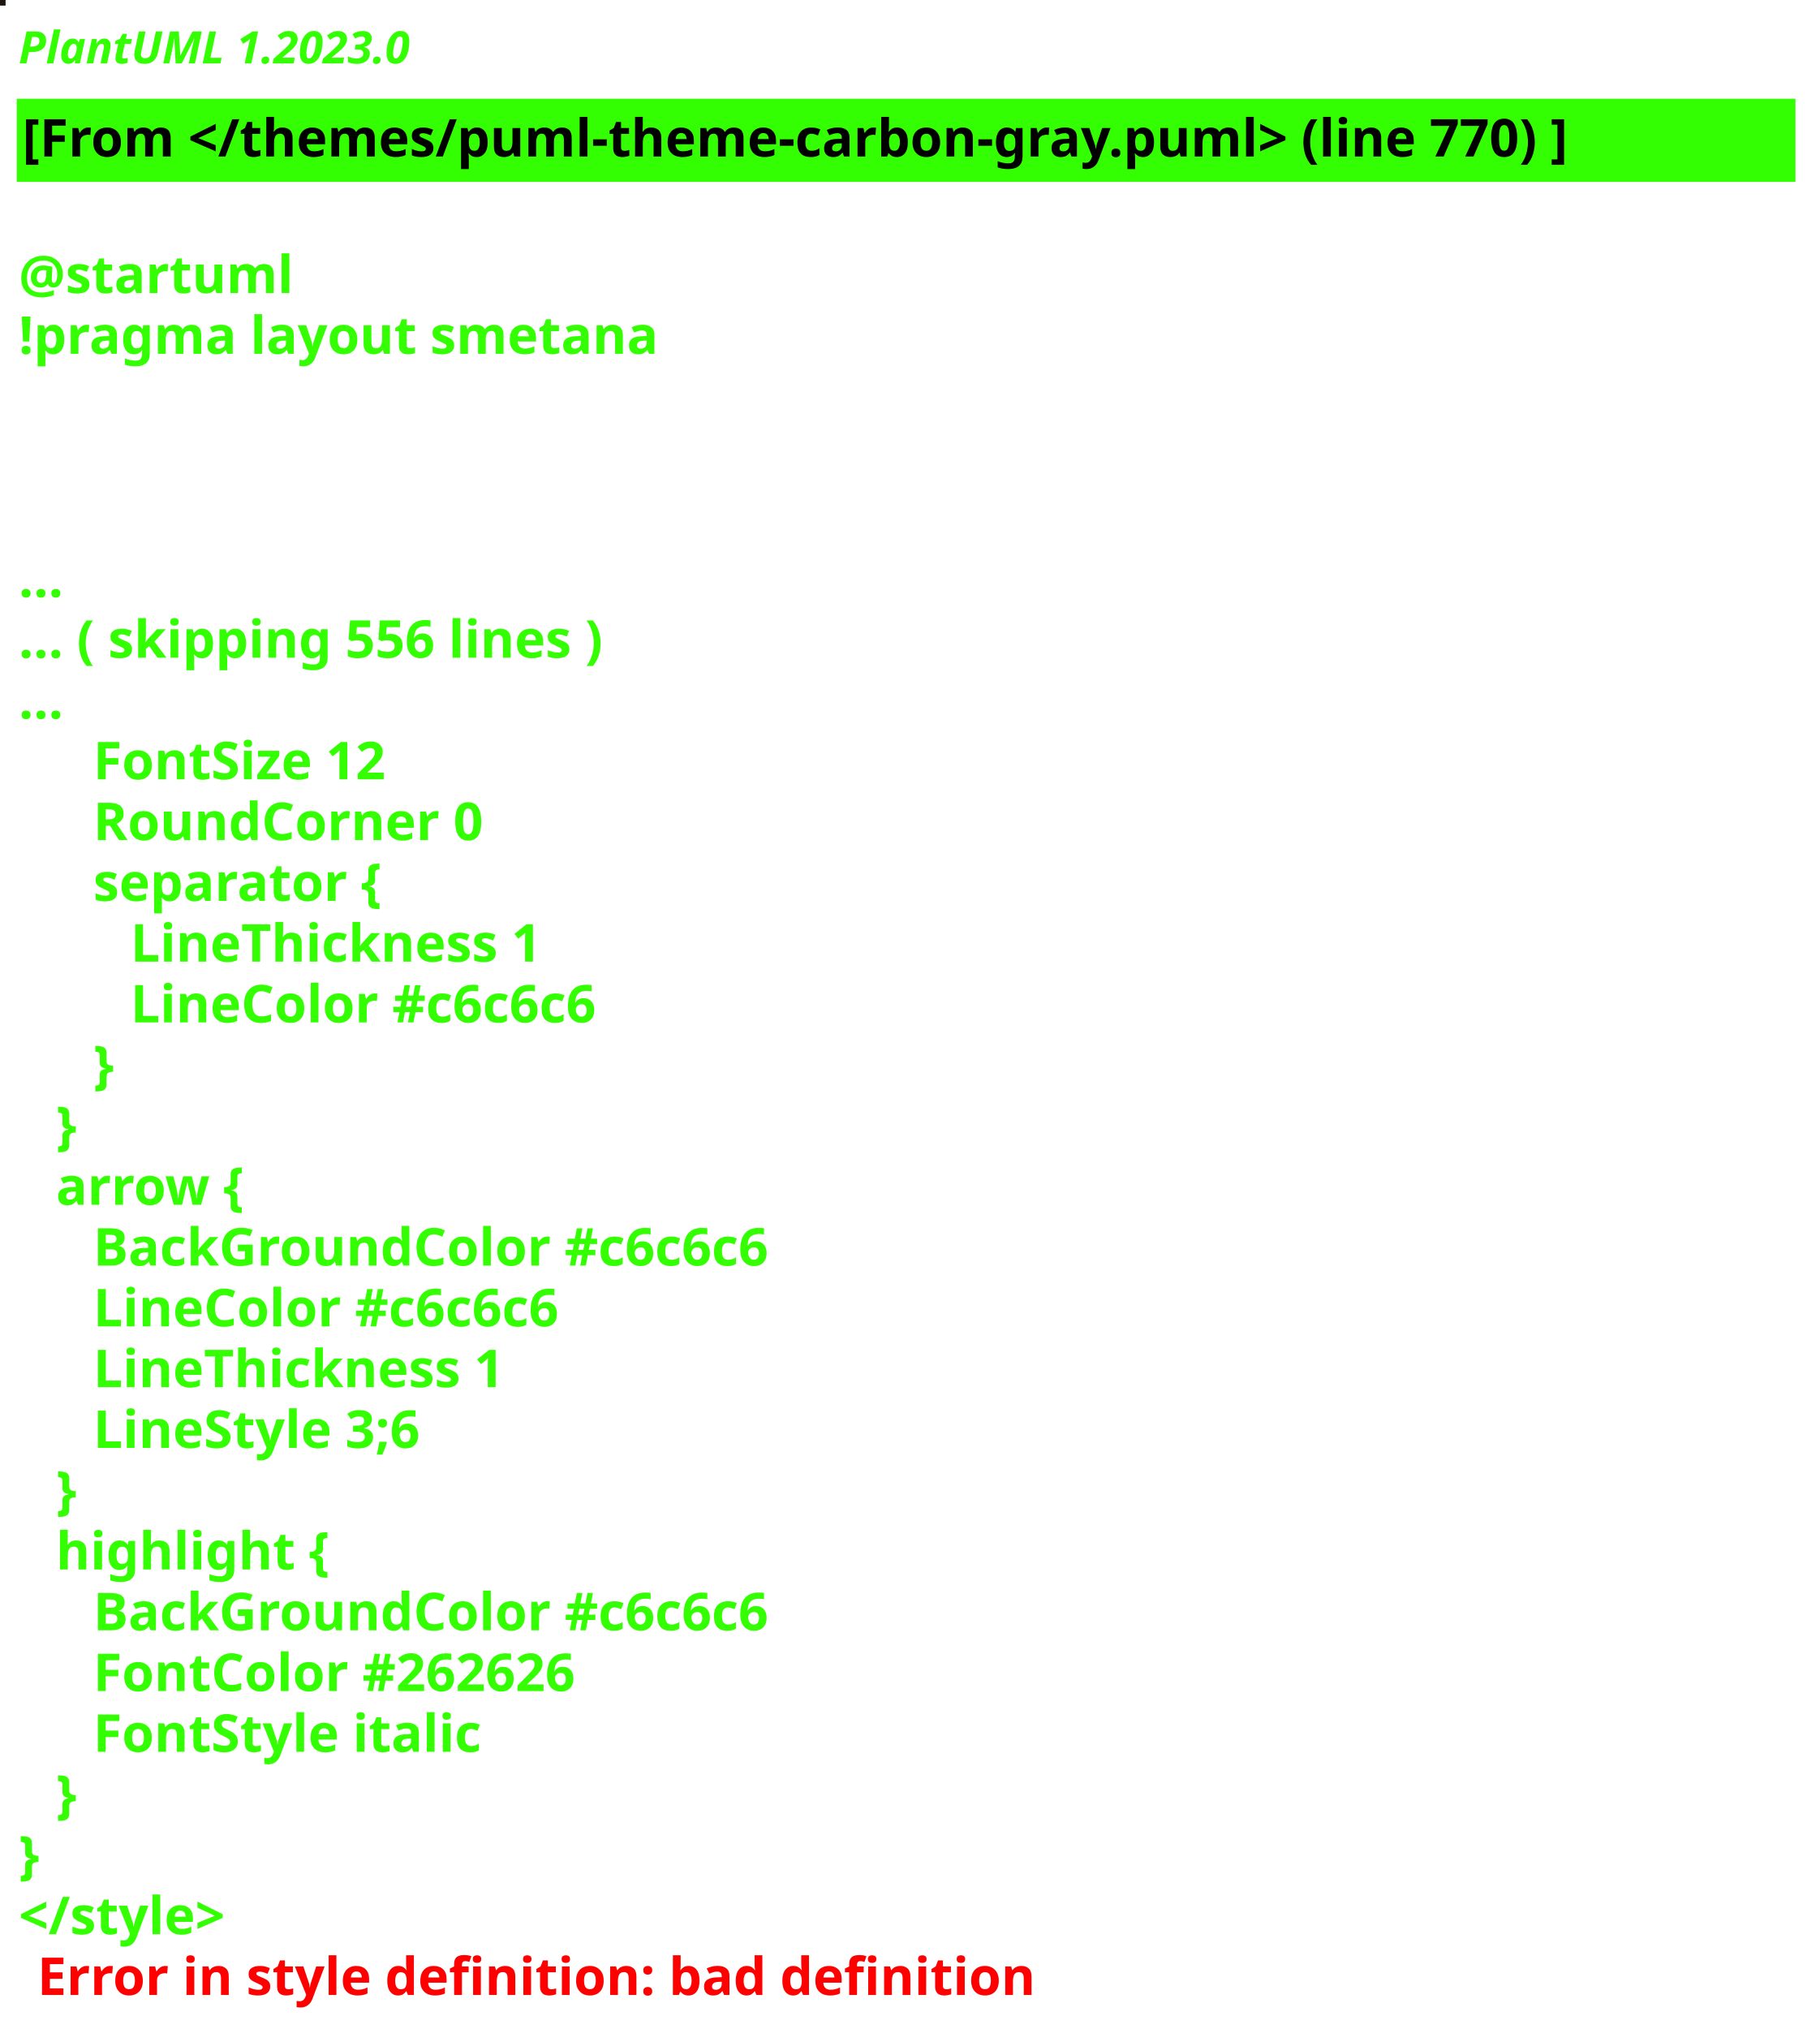
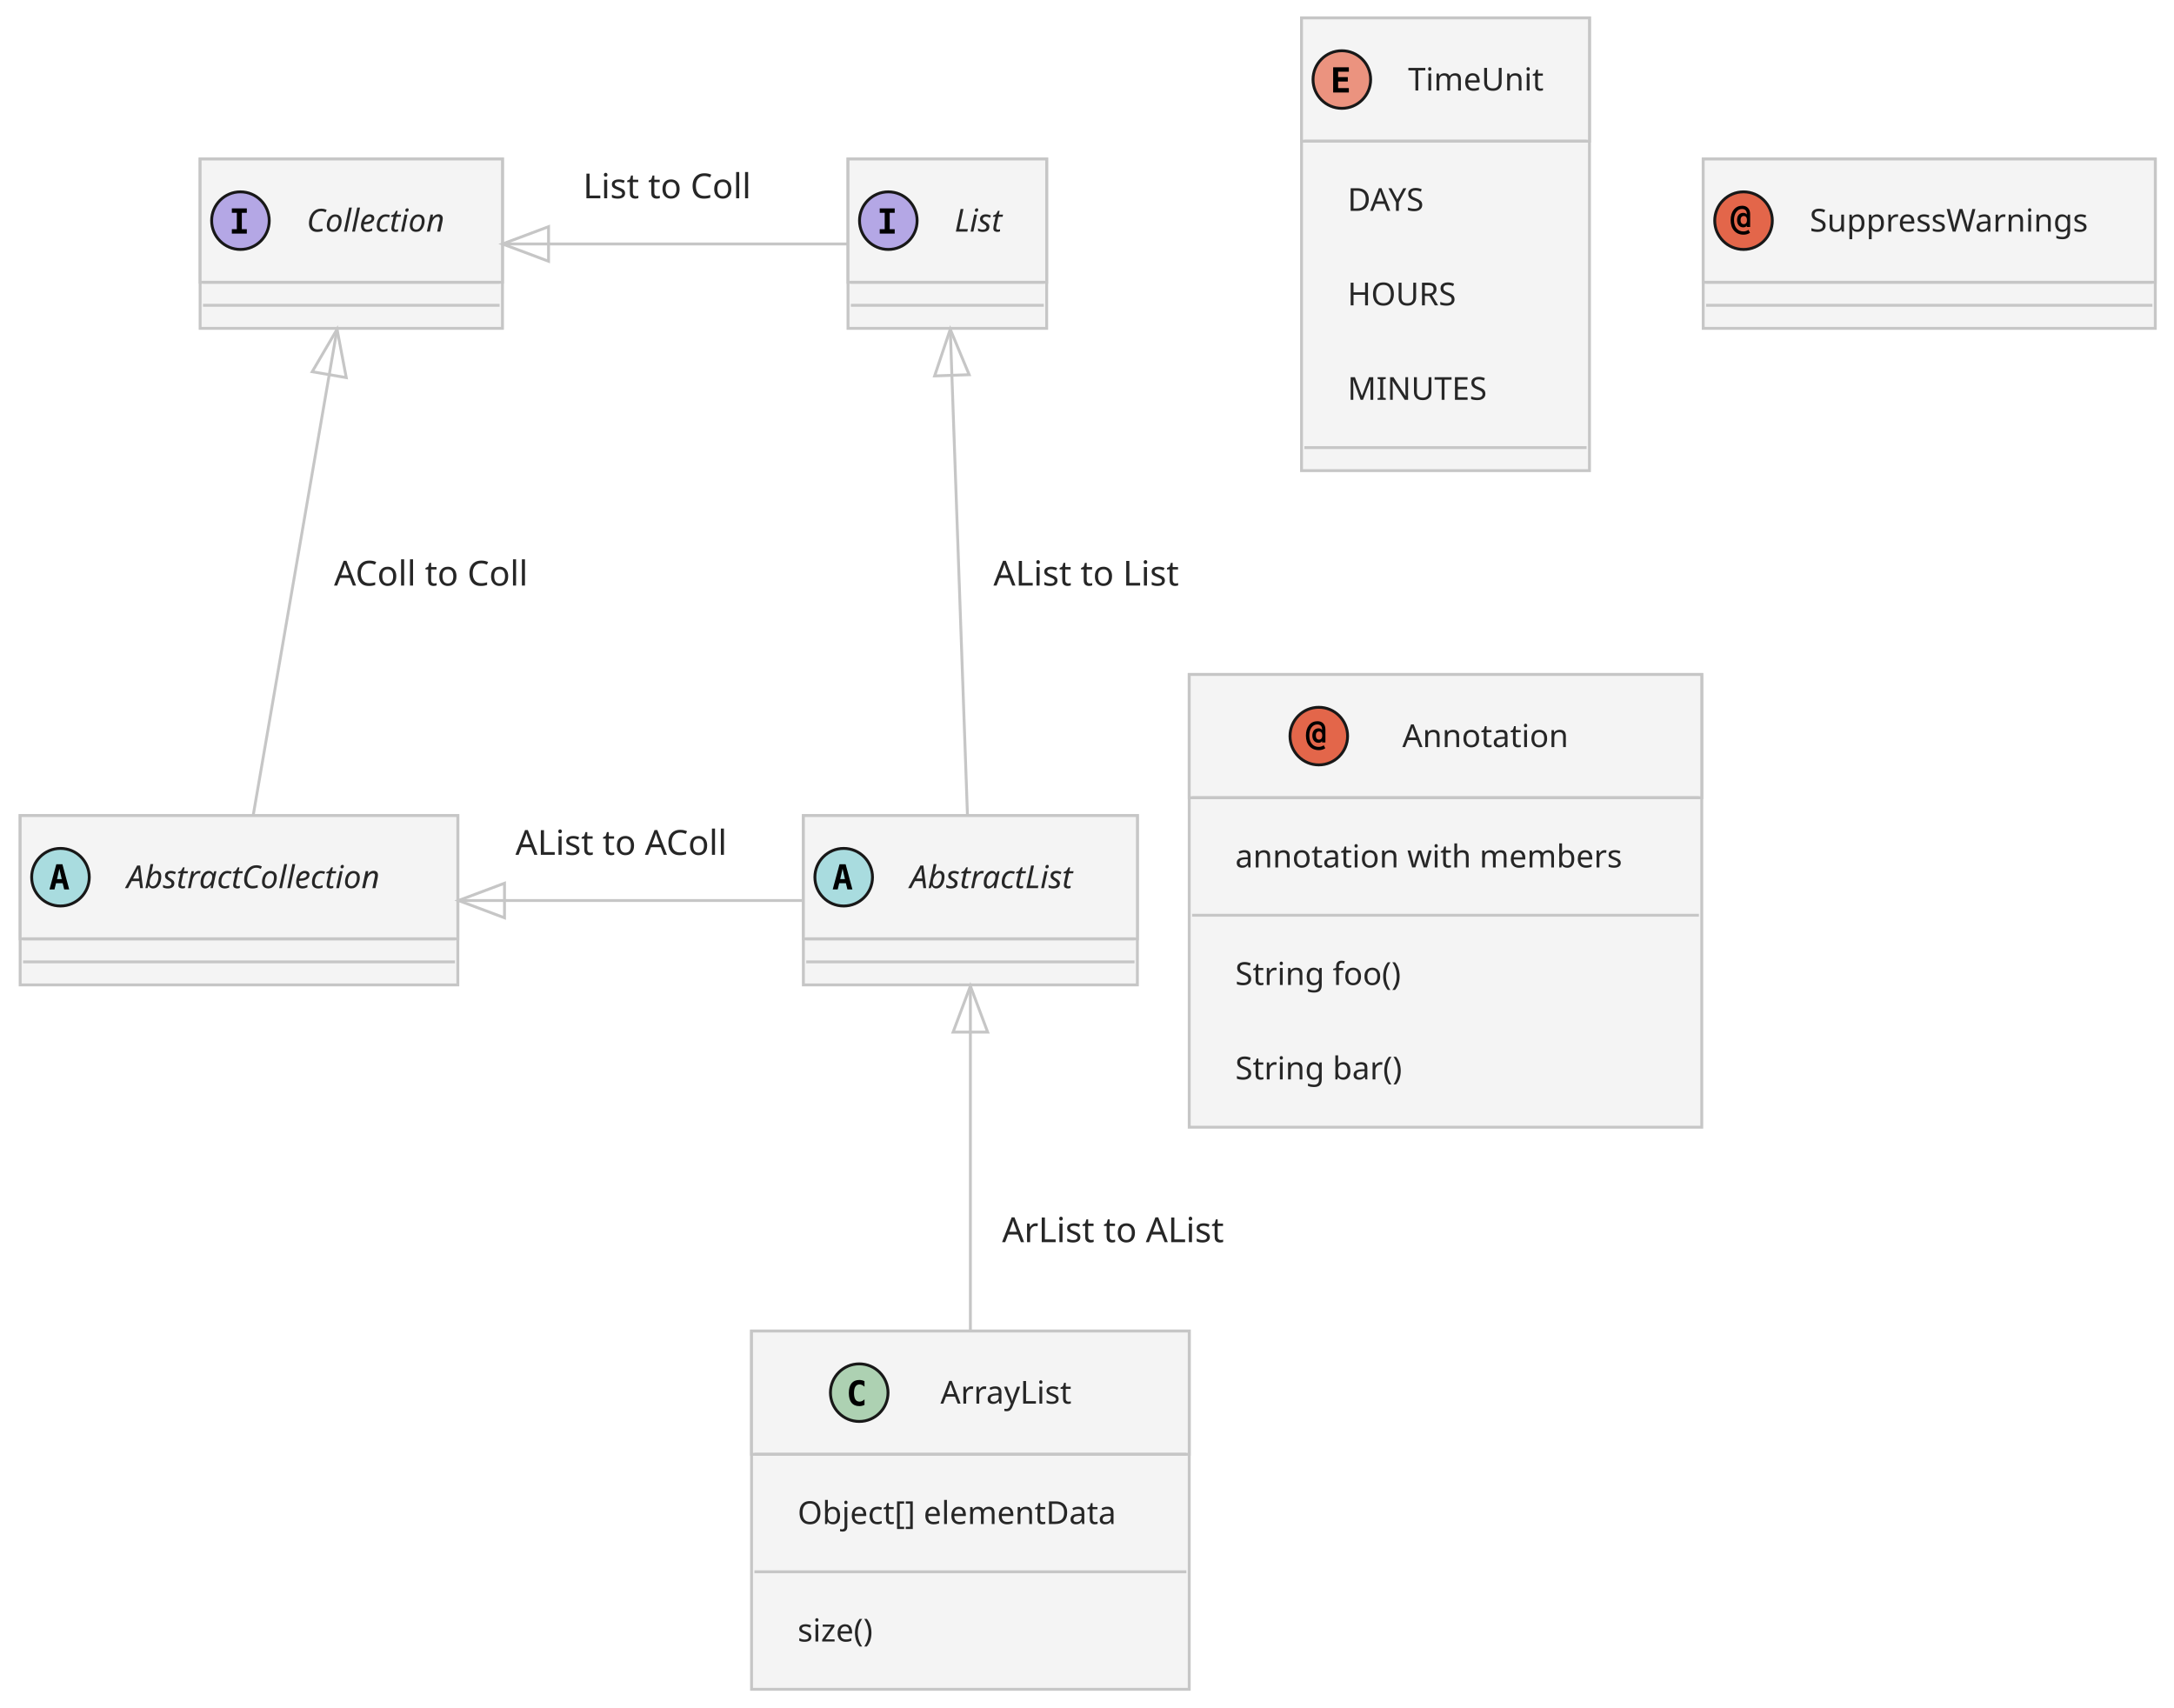
- <svg xmlns="http://www.w3.org/2000/svg" contentStyleType="text/css" height="544px" preserveAspectRatio="none" style="width:488px;height:544px;background:#000000;" version="1.1" viewBox="0 0 488 544" width="488px" zoomAndPan="magnify">
-   <defs />
+ <svg xmlns="http://www.w3.org/2000/svg" contentStyleType="text/css" height="593px" preserveAspectRatio="none" style="width:755px;height:593px;" version="1.1" viewBox="0 0 755 593" width="755px" zoomAndPan="magnify">
+   <defs>
+     <linearGradient id="g183nziwhy8ibw0" x1="50%" x2="50%" y1="0%" y2="100%">
+       <stop offset="0%" stop-color="#F4F4F4" />
+       <stop offset="100%" stop-color="#F4F4F4" />
+     </linearGradient>
+   </defs>
  <g>
-     <rect fill="#1F160C" height="1" style="stroke:#1F160C;stroke-width:1.0;" width="1" x="0" y="0" />
-     <text fill="#33FF02" font-family="sans-serif" font-size="12" font-style="italic" font-weight="bold" lengthAdjust="spacing" textLength="127" x="5" y="17">PlantUML 1.2023.0</text>
-     <rect fill="#33FF02" height="21.297" style="stroke:#33FF02;stroke-width:1.0;" width="476" x="5" y="26.969" />
-     <text fill="#000000" font-family="sans-serif" font-size="14" font-weight="bold" lengthAdjust="spacing" textLength="474" x="6" y="41.969">[From &lt;/themes/puml-theme-carbon-gray.puml&gt; (line 770) ]</text>
-     <text fill="#33FF02" font-family="sans-serif" font-size="14" font-weight="bold" lengthAdjust="spacing" textLength="5" x="5" y="62.266"> </text>
-     <text fill="#33FF02" font-family="sans-serif" font-size="14" font-weight="bold" lengthAdjust="spacing" textLength="79" x="5" y="78.562">@startuml</text>
-     <text fill="#33FF02" font-family="sans-serif" font-size="14" font-weight="bold" lengthAdjust="spacing" textLength="190" x="5" y="94.859">!pragma layout smetana</text>
-     <text fill="#33FF02" font-family="sans-serif" font-size="14" font-weight="bold" lengthAdjust="spacing" textLength="5" x="5" y="111.156"> </text>
-     <text fill="#33FF02" font-family="sans-serif" font-size="14" font-weight="bold" lengthAdjust="spacing" textLength="5" x="5" y="127.453"> </text>
-     <text fill="#33FF02" font-family="sans-serif" font-size="14" font-weight="bold" lengthAdjust="spacing" textLength="5" x="5" y="143.75"> </text>
-     <text fill="#33FF02" font-family="sans-serif" font-size="14" font-weight="bold" lengthAdjust="spacing" textLength="15" x="5" y="160.047">...</text>
-     <text fill="#33FF02" font-family="sans-serif" font-size="14" font-weight="bold" lengthAdjust="spacing" textLength="185" x="5" y="176.344">... ( skipping 556 lines )</text>
-     <text fill="#33FF02" font-family="sans-serif" font-size="14" font-weight="bold" lengthAdjust="spacing" textLength="15" x="5" y="192.641">...</text>
-     <text fill="#33FF02" font-family="sans-serif" font-size="14" font-weight="bold" lengthAdjust="spacing" textLength="93" x="25" y="208.938">FontSize 12</text>
-     <text fill="#33FF02" font-family="sans-serif" font-size="14" font-weight="bold" lengthAdjust="spacing" textLength="120" x="25" y="225.234">RoundCorner 0</text>
-     <text fill="#33FF02" font-family="sans-serif" font-size="14" font-weight="bold" lengthAdjust="spacing" textLength="92" x="25" y="241.531">separator {</text>
-     <text fill="#33FF02" font-family="sans-serif" font-size="14" font-weight="bold" lengthAdjust="spacing" textLength="128" x="35" y="257.828">LineThickness 1</text>
-     <text fill="#33FF02" font-family="sans-serif" font-size="14" font-weight="bold" lengthAdjust="spacing" textLength="149" x="35" y="274.125">LineColor #c6c6c6</text>
-     <text fill="#33FF02" font-family="sans-serif" font-size="14" font-weight="bold" lengthAdjust="spacing" textLength="10" x="25" y="290.422">}</text>
-     <text fill="#33FF02" font-family="sans-serif" font-size="14" font-weight="bold" lengthAdjust="spacing" textLength="10" x="15" y="306.719">}</text>
-     <text fill="#33FF02" font-family="sans-serif" font-size="14" font-weight="bold" lengthAdjust="spacing" textLength="62" x="15" y="323.016">arrow {</text>
-     <text fill="#33FF02" font-family="sans-serif" font-size="14" font-weight="bold" lengthAdjust="spacing" textLength="212" x="25" y="339.312">BackGroundColor #c6c6c6</text>
-     <text fill="#33FF02" font-family="sans-serif" font-size="14" font-weight="bold" lengthAdjust="spacing" textLength="149" x="25" y="355.609">LineColor #c6c6c6</text>
-     <text fill="#33FF02" font-family="sans-serif" font-size="14" font-weight="bold" lengthAdjust="spacing" textLength="128" x="25" y="371.906">LineThickness 1</text>
-     <text fill="#33FF02" font-family="sans-serif" font-size="14" font-weight="bold" lengthAdjust="spacing" textLength="103" x="25" y="388.203">LineStyle 3;6</text>
-     <text fill="#33FF02" font-family="sans-serif" font-size="14" font-weight="bold" lengthAdjust="spacing" textLength="10" x="15" y="404.5">}</text>
-     <text fill="#33FF02" font-family="sans-serif" font-size="14" font-weight="bold" lengthAdjust="spacing" textLength="83" x="15" y="420.797">highlight {</text>
-     <text fill="#33FF02" font-family="sans-serif" font-size="14" font-weight="bold" lengthAdjust="spacing" textLength="212" x="25" y="437.094">BackGroundColor #c6c6c6</text>
-     <text fill="#33FF02" font-family="sans-serif" font-size="14" font-weight="bold" lengthAdjust="spacing" textLength="154" x="25" y="453.391">FontColor #262626</text>
-     <text fill="#33FF02" font-family="sans-serif" font-size="14" font-weight="bold" lengthAdjust="spacing" textLength="115" x="25" y="469.688">FontStyle italic</text>
-     <text fill="#33FF02" font-family="sans-serif" font-size="14" font-weight="bold" lengthAdjust="spacing" textLength="10" x="15" y="485.984">}</text>
-     <text fill="#33FF02" font-family="sans-serif" font-size="14" font-weight="bold" lengthAdjust="spacing" textLength="10" x="5" y="502.281">}</text>
-     <text fill="#33FF02" font-family="sans-serif" font-size="14" font-weight="bold" lengthAdjust="spacing" text-decoration="wavy underline" textLength="67" x="5" y="518.578">&lt;/style&gt;</text>
-     <text fill="#FF0000" font-family="sans-serif" font-size="14" font-weight="bold" lengthAdjust="spacing" textLength="300" x="10" y="534.875">Error in style definition: bad definition</text>
+     <g id="elem_AbstractList">
+       <rect codeLine="6" fill="url(#g183nziwhy8ibw0)" height="58.805" id="AbstractList" style="stroke:#C6C6C6;stroke-width:1.0;" width="116" x="279" y="283.219" />
+       <rect fill="url(#g183nziwhy8ibw0)" height="42.805" style="stroke:#C6C6C6;stroke-width:1.0;" width="116" x="279" y="283.219" />
+       <ellipse cx="293" cy="304.621" fill="#A9DCDF" rx="10" ry="10" style="stroke:#181818;stroke-width:1.0;" />
+       <path d="M292.609,301.699 L291.797,305.277 L293.438,305.277 L292.609,301.699 Z M291.562,300.121 L293.672,300.121 L296.031,308.871 L294.297,308.871 L293.766,306.715 L291.453,306.715 L290.922,308.871 L289.188,308.871 L291.562,300.121 Z " fill="#000000" />
+       <text fill="#262626" font-family="&quot;IBM Plex Sans, Noto Sans, Verdana&quot;" font-size="11" font-style="italic" lengthAdjust="spacing" textLength="66" x="316" y="308.429">AbstractList</text>
+       <line style="stroke:#C6C6C6;stroke-width:1.0;" x1="280" x2="394" y1="326.023" y2="326.023" />
+       <line style="stroke:#C6C6C6;stroke-width:1.0;" x1="280" x2="394" y1="334.023" y2="334.023" />
+     </g>
+     <g id="elem_AbstractCollection">
+       <rect codeLine="7" fill="url(#g183nziwhy8ibw0)" height="58.805" id="AbstractCollection" style="stroke:#C6C6C6;stroke-width:1.0;" width="152" x="7" y="283.219" />
+       <rect fill="url(#g183nziwhy8ibw0)" height="42.805" style="stroke:#C6C6C6;stroke-width:1.0;" width="152" x="7" y="283.219" />
+       <ellipse cx="21" cy="304.621" fill="#A9DCDF" rx="10" ry="10" style="stroke:#181818;stroke-width:1.0;" />
+       <path d="M20.609,301.699 L19.797,305.277 L21.438,305.277 L20.609,301.699 Z M19.562,300.121 L21.672,300.121 L24.031,308.871 L22.297,308.871 L21.766,306.715 L19.453,306.715 L18.922,308.871 L17.188,308.871 L19.562,300.121 Z " fill="#000000" />
+       <text fill="#262626" font-family="&quot;IBM Plex Sans, Noto Sans, Verdana&quot;" font-size="11" font-style="italic" lengthAdjust="spacing" textLength="102" x="44" y="308.429">AbstractCollection</text>
+       <line style="stroke:#C6C6C6;stroke-width:1.0;" x1="8" x2="158" y1="326.023" y2="326.023" />
+       <line style="stroke:#C6C6C6;stroke-width:1.0;" x1="8" x2="158" y1="334.023" y2="334.023" />
+     </g>
+     <g id="elem_List">
+       <rect codeLine="8" fill="url(#g183nziwhy8ibw0)" height="58.805" id="List" style="stroke:#C6C6C6;stroke-width:1.0;" width="69" x="294.5" y="55.219" />
+       <rect fill="url(#g183nziwhy8ibw0)" height="42.805" style="stroke:#C6C6C6;stroke-width:1.0;" width="69" x="294.5" y="55.219" />
+       <ellipse cx="308.5" cy="76.621" fill="#B4A7E5" rx="10" ry="10" style="stroke:#181818;stroke-width:1.0;" />
+       <path d="M305.516,73.902 L305.516,72.371 L310.719,72.371 L310.719,73.902 L308.984,73.902 L308.984,79.59 L310.719,79.59 L310.719,81.121 L305.516,81.121 L305.516,79.59 L307.25,79.59 L307.25,73.902 L305.516,73.902 Z " fill="#000000" />
+       <text fill="#262626" font-family="&quot;IBM Plex Sans, Noto Sans, Verdana&quot;" font-size="11" font-style="italic" lengthAdjust="spacing" textLength="19" x="331.5" y="80.429">List</text>
+       <line style="stroke:#C6C6C6;stroke-width:1.0;" x1="295.5" x2="362.5" y1="98.023" y2="98.023" />
+       <line style="stroke:#C6C6C6;stroke-width:1.0;" x1="295.5" x2="362.5" y1="106.023" y2="106.023" />
+     </g>
+     <g id="elem_Collection">
+       <rect codeLine="9" fill="url(#g183nziwhy8ibw0)" height="58.805" id="Collection" style="stroke:#C6C6C6;stroke-width:1.0;" width="105" x="69.5" y="55.219" />
+       <rect fill="url(#g183nziwhy8ibw0)" height="42.805" style="stroke:#C6C6C6;stroke-width:1.0;" width="105" x="69.5" y="55.219" />
+       <ellipse cx="83.5" cy="76.621" fill="#B4A7E5" rx="10" ry="10" style="stroke:#181818;stroke-width:1.0;" />
+       <path d="M80.516,73.902 L80.516,72.371 L85.719,72.371 L85.719,73.902 L83.984,73.902 L83.984,79.59 L85.719,79.59 L85.719,81.121 L80.516,81.121 L80.516,79.59 L82.25,79.59 L82.25,73.902 L80.516,73.902 Z " fill="#000000" />
+       <text fill="#262626" font-family="&quot;IBM Plex Sans, Noto Sans, Verdana&quot;" font-size="11" font-style="italic" lengthAdjust="spacing" textLength="55" x="106.5" y="80.429">Collection</text>
+       <line style="stroke:#C6C6C6;stroke-width:1.0;" x1="70.5" x2="173.5" y1="98.023" y2="98.023" />
+       <line style="stroke:#C6C6C6;stroke-width:1.0;" x1="70.5" x2="173.5" y1="106.023" y2="106.023" />
+     </g>
+     <g id="elem_ArrayList">
+       <rect codeLine="18" fill="url(#g183nziwhy8ibw0)" height="124.414" id="ArrayList" style="stroke:#C6C6C6;stroke-width:1.0;" width="152" x="261" y="462.219" />
+       <rect fill="url(#g183nziwhy8ibw0)" height="42.805" style="stroke:#C6C6C6;stroke-width:1.0;" width="152" x="261" y="462.219" />
+       <ellipse cx="298.4" cy="483.621" fill="#ADD1B2" rx="10" ry="10" style="stroke:#181818;stroke-width:1.0;" />
+       <path d="M300.228,487.871 Q299.822,488.074 299.369,488.184 Q298.916,488.293 298.431,488.293 Q296.65,488.293 295.712,487.137 Q294.791,485.965 294.791,483.762 Q294.791,481.543 295.712,480.387 Q296.65,479.215 298.431,479.215 Q298.916,479.215 299.369,479.324 Q299.837,479.418 300.228,479.637 L300.228,481.559 Q299.791,481.152 299.369,480.965 Q298.947,480.762 298.509,480.762 Q297.556,480.762 297.072,481.527 Q296.587,482.277 296.587,483.762 Q296.587,485.231 297.072,485.981 Q297.556,486.731 298.509,486.731 Q298.947,486.731 299.369,486.543 Q299.791,486.356 300.228,485.949 L300.228,487.871 Z " fill="#000000" />
+       <text fill="#262626" font-family="&quot;IBM Plex Sans, Noto Sans, Verdana&quot;" font-size="11" lengthAdjust="spacing" textLength="50" x="326.6" y="487.429">ArrayList</text>
+       <line style="stroke:#C6C6C6;stroke-width:1.0;" x1="262" x2="412" y1="505.023" y2="505.023" />
+       <text fill="#262626" font-family="&quot;IBM Plex Sans, Noto Sans, Verdana&quot;" font-size="11" lengthAdjust="spacing" textLength="120" x="277" y="529.234">Object[] elementData</text>
+       <line style="stroke:#C6C6C6;stroke-width:1.0;" x1="262" x2="412" y1="545.828" y2="545.828" />
+       <text fill="#262626" font-family="&quot;IBM Plex Sans, Noto Sans, Verdana&quot;" font-size="11" lengthAdjust="spacing" textLength="30" x="277" y="570.039">size()</text>
+     </g>
+     <g id="elem_TimeUnit">
+       <rect codeLine="23" fill="url(#g183nziwhy8ibw0)" height="157.219" id="TimeUnit" style="stroke:#C6C6C6;stroke-width:1.0;" width="100" x="452" y="6.219" />
+       <rect fill="url(#g183nziwhy8ibw0)" height="42.805" style="stroke:#C6C6C6;stroke-width:1.0;" width="100" x="452" y="6.219" />
+       <ellipse cx="466" cy="27.621" fill="#EB937F" rx="10" ry="10" style="stroke:#181818;stroke-width:1.0;" />
+       <path d="M468.438,32.121 L462.984,32.121 L462.984,23.371 L468.438,23.371 L468.438,24.902 L464.719,24.902 L464.719,26.777 L468.078,26.777 L468.078,28.309 L464.719,28.309 L464.719,30.59 L468.438,30.59 L468.438,32.121 Z " fill="#000000" />
+       <text fill="#262626" font-family="&quot;IBM Plex Sans, Noto Sans, Verdana&quot;" font-size="11" lengthAdjust="spacing" textLength="50" x="489" y="31.429">TimeUnit</text>
+       <line style="stroke:#C6C6C6;stroke-width:1.0;" x1="453" x2="551" y1="49.023" y2="49.023" />
+       <text fill="#262626" font-family="&quot;IBM Plex Sans, Noto Sans, Verdana&quot;" font-size="11" lengthAdjust="spacing" textLength="30" x="468" y="73.234">DAYS</text>
+       <text fill="#262626" font-family="&quot;IBM Plex Sans, Noto Sans, Verdana&quot;" font-size="11" lengthAdjust="spacing" textLength="40" x="468" y="106.039">HOURS</text>
+       <text fill="#262626" font-family="&quot;IBM Plex Sans, Noto Sans, Verdana&quot;" font-size="11" lengthAdjust="spacing" textLength="50" x="468" y="138.843">MINUTES</text>
+       <line style="stroke:#C6C6C6;stroke-width:1.0;" x1="453" x2="551" y1="155.438" y2="155.438" />
+     </g>
+     <g id="elem_SuppressWarnings">
+       <rect codeLine="29" fill="url(#g183nziwhy8ibw0)" height="58.805" id="SuppressWarnings" style="stroke:#C6C6C6;stroke-width:1.0;" width="157" x="591.5" y="55.219" />
+       <rect fill="url(#g183nziwhy8ibw0)" height="42.805" style="stroke:#C6C6C6;stroke-width:1.0;" width="157" x="591.5" y="55.219" />
+       <ellipse cx="605.5" cy="76.621" fill="#E3664A" rx="10" ry="10" style="stroke:#181818;stroke-width:1.0;" />
+       <path d="M606.703,76.434 Q606.703,75.762 606.406,75.387 Q606.109,75.012 605.578,75.012 Q605.062,75.012 604.766,75.387 Q604.469,75.762 604.469,76.434 Q604.469,77.09 604.766,77.465 Q605.062,77.84 605.578,77.84 Q606.109,77.84 606.406,77.465 Q606.703,77.09 606.703,76.434 Z M607.797,78.824 L606.641,78.824 L606.641,78.356 Q606.422,78.652 606.109,78.809 Q605.812,78.949 605.391,78.949 Q604.438,78.949 603.844,78.262 Q603.25,77.559 603.25,76.434 Q603.25,75.293 603.828,74.606 Q604.422,73.918 605.391,73.918 Q605.812,73.918 606.125,74.059 Q606.438,74.199 606.641,74.481 L606.641,74.246 Q606.641,73.449 606.203,73.012 Q605.766,72.574 604.969,72.574 Q603.75,72.574 602.969,73.652 Q602.203,74.715 602.203,76.434 Q602.203,78.231 603.094,79.309 Q603.984,80.371 605.469,80.371 Q605.938,80.371 606.375,80.231 Q606.812,80.09 607.219,79.809 L607.75,80.84 Q607.281,81.168 606.719,81.324 Q606.156,81.496 605.531,81.496 Q603.469,81.496 602.25,80.121 Q601.031,78.762 601.031,76.434 Q601.031,74.168 602.125,72.809 Q603.234,71.449 605.031,71.449 Q606.312,71.449 607.047,72.215 Q607.797,72.981 607.797,74.324 L607.797,78.824 Z " fill="#000000" />
+       <text fill="#262626" font-family="&quot;IBM Plex Sans, Noto Sans, Verdana&quot;" font-size="11" lengthAdjust="spacing" textLength="107" x="628.5" y="80.429">SuppressWarnings</text>
+       <line style="stroke:#C6C6C6;stroke-width:1.0;" x1="592.5" x2="747.5" y1="98.023" y2="98.023" />
+       <line style="stroke:#C6C6C6;stroke-width:1.0;" x1="592.5" x2="747.5" y1="106.023" y2="106.023" />
+     </g>
+     <g id="elem_Annotation">
+       <rect codeLine="31" fill="url(#g183nziwhy8ibw0)" height="157.219" id="Annotation" style="stroke:#C6C6C6;stroke-width:1.0;" width="178" x="413" y="234.219" />
+       <rect fill="url(#g183nziwhy8ibw0)" height="42.805" style="stroke:#C6C6C6;stroke-width:1.0;" width="178" x="413" y="234.219" />
+       <ellipse cx="458" cy="255.621" fill="#E3664A" rx="10" ry="10" style="stroke:#181818;stroke-width:1.0;" />
+       <path d="M459.203,255.434 Q459.203,254.762 458.906,254.387 Q458.609,254.012 458.078,254.012 Q457.562,254.012 457.266,254.387 Q456.969,254.762 456.969,255.434 Q456.969,256.09 457.266,256.465 Q457.562,256.84 458.078,256.84 Q458.609,256.84 458.906,256.465 Q459.203,256.09 459.203,255.434 Z M460.297,257.824 L459.141,257.824 L459.141,257.356 Q458.922,257.652 458.609,257.809 Q458.312,257.949 457.891,257.949 Q456.938,257.949 456.344,257.262 Q455.75,256.559 455.75,255.434 Q455.75,254.293 456.328,253.606 Q456.922,252.918 457.891,252.918 Q458.312,252.918 458.625,253.059 Q458.938,253.199 459.141,253.481 L459.141,253.246 Q459.141,252.449 458.703,252.012 Q458.266,251.574 457.469,251.574 Q456.25,251.574 455.469,252.652 Q454.703,253.715 454.703,255.434 Q454.703,257.231 455.594,258.309 Q456.484,259.371 457.969,259.371 Q458.438,259.371 458.875,259.231 Q459.312,259.09 459.719,258.809 L460.25,259.84 Q459.781,260.168 459.219,260.324 Q458.656,260.496 458.031,260.496 Q455.969,260.496 454.75,259.121 Q453.531,257.762 453.531,255.434 Q453.531,253.168 454.625,251.809 Q455.734,250.449 457.531,250.449 Q458.812,250.449 459.547,251.215 Q460.297,251.981 460.297,253.324 L460.297,257.824 Z " fill="#000000" />
+       <text fill="#262626" font-family="&quot;IBM Plex Sans, Noto Sans, Verdana&quot;" font-size="11" lengthAdjust="spacing" textLength="60" x="487" y="259.429">Annotation</text>
+       <line style="stroke:#C6C6C6;stroke-width:1.0;" x1="414" x2="590" y1="277.023" y2="277.023" />
+       <text fill="#262626" font-family="&quot;IBM Plex Sans, Noto Sans, Verdana&quot;" font-size="11" lengthAdjust="spacing" textLength="146" x="429" y="301.234">annotation with members</text>
+       <line style="stroke:#C6C6C6;stroke-width:1.0;" x1="414" x2="590" y1="317.828" y2="317.828" />
+       <text fill="#262626" font-family="&quot;IBM Plex Sans, Noto Sans, Verdana&quot;" font-size="11" lengthAdjust="spacing" textLength="64" x="429" y="342.039">String foo()</text>
+       <text fill="#262626" font-family="&quot;IBM Plex Sans, Noto Sans, Verdana&quot;" font-size="11" lengthAdjust="spacing" textLength="65" x="429" y="374.843">String bar()</text>
+     </g>
+     <path d="M330.013,114.342 C331.548,157.695 334.445,239.546 335.982,282.972 " fill="none" style="stroke:#C6C6C6;stroke-width:1.0;" />
+     <polygon fill="none" points="330.013,114.342,324.583,130.544,336.575,130.119,330.013,114.342" style="stroke:#C6C6C6;stroke-width:1.0;" />
+     <text fill="#262626" font-family="&quot;IBM Plex Sans, Noto Sans, Verdana&quot;" font-size="12" lengthAdjust="spacing" textLength="71" x="345" y="203.357">AList to List</text>
+     <path d="M117.061,114.342 C109.579,157.695 95.455,239.546 87.961,282.972 " fill="none" style="stroke:#C6C6C6;stroke-width:1.0;" />
+     <polygon fill="none" points="117.061,114.342,108.427,129.088,120.252,131.129,117.061,114.342" style="stroke:#C6C6C6;stroke-width:1.0;" />
+     <text fill="#262626" font-family="&quot;IBM Plex Sans, Noto Sans, Verdana&quot;" font-size="12" lengthAdjust="spacing" textLength="73" x="116" y="203.357">AColl to Coll</text>
+     <path d="M174.502,84.719 C212.113,84.719 261.7,84.719 294.428,84.719 " fill="none" style="stroke:#C6C6C6;stroke-width:1.0;" />
+     <polygon fill="none" points="174.502,84.719,190.502,90.719,190.502,78.719,174.502,84.719" style="stroke:#C6C6C6;stroke-width:1.0;" />
+     <text fill="#262626" font-family="&quot;IBM Plex Sans, Noto Sans, Verdana&quot;" font-size="12" lengthAdjust="spacing" textLength="64" x="202.5" y="68.857">List to Coll</text>
+     <path d="M159.208,312.719 C197.494,312.719 243.152,312.719 278.613,312.719 " fill="none" style="stroke:#C6C6C6;stroke-width:1.0;" />
+     <polygon fill="none" points="159.208,312.719,175.208,318.719,175.208,306.719,159.208,312.719" style="stroke:#C6C6C6;stroke-width:1.0;" />
+     <text fill="#262626" font-family="&quot;IBM Plex Sans, Noto Sans, Verdana&quot;" font-size="12" lengthAdjust="spacing" textLength="80" x="179" y="296.857">AList to AColl</text>
+     <path d="M337,342.41 C337,373.003 337,422.377 337,461.805 " fill="none" style="stroke:#C6C6C6;stroke-width:1.0;" />
+     <polygon fill="none" points="337,342.41,331,358.41,343,358.41,337,342.41" style="stroke:#C6C6C6;stroke-width:1.0;" />
+     <text fill="#262626" font-family="&quot;IBM Plex Sans, Noto Sans, Verdana&quot;" font-size="12" lengthAdjust="spacing" textLength="84" x="348" y="431.357">ArList to AList</text>
  </g>
</svg>
